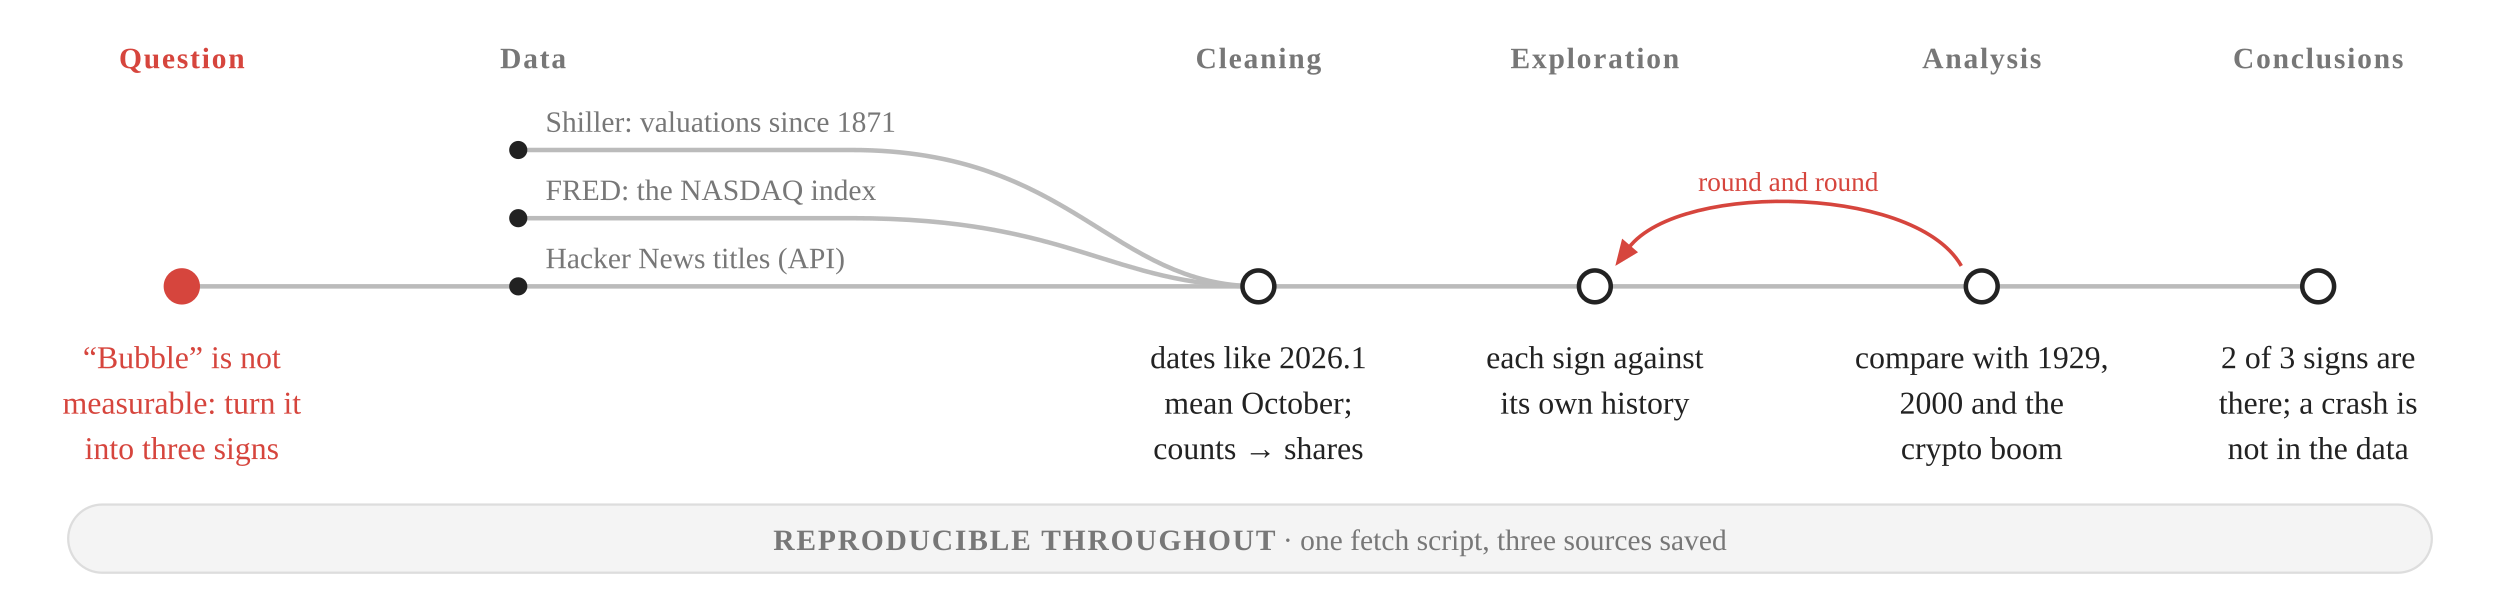
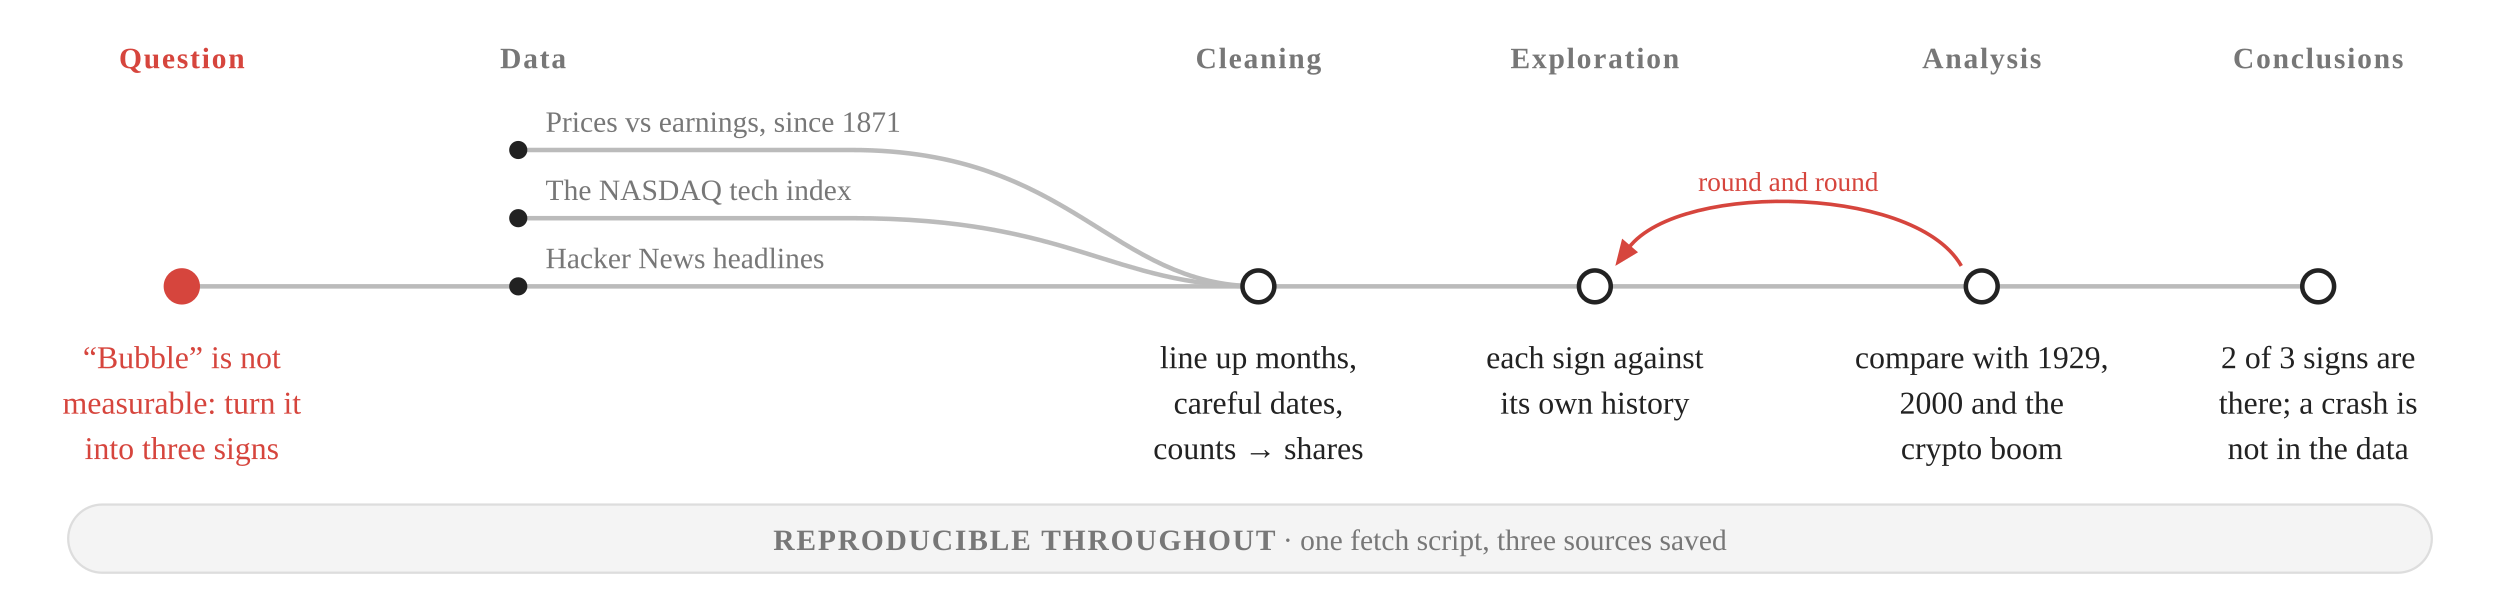
<svg xmlns="http://www.w3.org/2000/svg" class="lc" viewBox="0 0 1100 262" role="img">
  <style>
.lc text{font-family:var(--font-sans,'IBM Plex Sans',system-ui,sans-serif);fill:var(--c-text,#222)}
.lc .step{font-size:13px;font-weight:600;letter-spacing:.06em;text-transform:uppercase;fill:var(--c-muted,#777)}
.lc .note{font-size:14px}
.lc .src{font-size:13px;fill:var(--c-muted,#777)}
.lc text.hot{fill:var(--c-accent,#d6453d)}
.lc .line{stroke:var(--c-faint,#bbb);stroke-width:2;fill:none}
.lc .node{fill:var(--c-bg,#fff);stroke:var(--c-text,#222);stroke-width:2}
.lc .node.hot{fill:var(--c-accent,#d6453d);stroke:var(--c-accent,#d6453d)}
.lc .dot{fill:var(--c-text,#222)}
.lc .band{fill:var(--c-tint,#f4f4f4);stroke:var(--c-line,#ddd)}
.lc .bandtext{font-size:13px;fill:var(--c-muted,#777)}
.lc .bandtext tspan.head{font-weight:600;letter-spacing:.06em}
.lc .loop{stroke:var(--c-accent,#d6453d);stroke-width:1.6;fill:none}
.lc .looptip{fill:var(--c-accent,#d6453d)}
.lc text.loopnote{font-size:12px;fill:var(--c-accent,#d6453d)}
</style>
  <path class="line" d="M80,126 H1020" />
  <path class="line" d="M228.031,66 H374.583 C472.283,66 488.567,126 553.701,126" />
  <circle class="dot" cx="228.031" cy="66" r="4" />
-   <text class="src" x="240.031" y="58">Shiller: valuations since 1871</text>
+   <text class="src" x="240.031" y="58">Prices vs earnings, since 1871</text>
  <path class="line" d="M228.031,96 H374.583 C472.283,96 488.567,126 553.701,126" />
  <circle class="dot" cx="228.031" cy="96" r="4" />
-   <text class="src" x="240.031" y="88">FRED: the NASDAQ index</text>
+   <text class="src" x="240.031" y="88">The NASDAQ tech index</text>
  <circle class="dot" cx="228.031" cy="126" r="4" />
-   <text class="src" x="240.031" y="118">Hacker News titles (API)</text>
+   <text class="src" x="240.031" y="118">Hacker News headlines</text>
  <text class="step hot" x="80.0" y="30" text-anchor="middle">Question</text>
  <circle class="node hot" cx="80.0" cy="126" r="7" />
  <text class="note hot" x="80.0" y="162" text-anchor="middle">“Bubble” is not</text>
  <text class="note hot" x="80.0" y="182" text-anchor="middle">measurable: turn it</text>
  <text class="note hot" x="80.0" y="202" text-anchor="middle">into three signs</text>
  <text class="step" x="228.031" y="30" text-anchor="start" dx="-8">Data</text>
  <text class="step" x="553.701" y="30" text-anchor="middle">Cleaning</text>
  <circle class="node" cx="553.701" cy="126" r="7" />
-   <text class="note" x="553.701" y="162" text-anchor="middle">dates like 2026.1</text>
-   <text class="note" x="553.701" y="182" text-anchor="middle">mean October;</text>
+   <text class="note" x="553.701" y="162" text-anchor="middle">line up months,</text>
+   <text class="note" x="553.701" y="182" text-anchor="middle">careful dates,</text>
  <text class="note" x="553.701" y="202" text-anchor="middle">counts → shares</text>
  <text class="step" x="701.732" y="30" text-anchor="middle">Exploration</text>
  <circle class="node" cx="701.732" cy="126" r="7" />
  <text class="note" x="701.732" y="162" text-anchor="middle">each sign against</text>
  <text class="note" x="701.732" y="182" text-anchor="middle">its own history</text>
  <text class="step" x="871.969" y="30" text-anchor="middle">Analysis</text>
  <circle class="node" cx="871.969" cy="126" r="7" />
  <text class="note" x="871.969" y="162" text-anchor="middle">compare with 1929,</text>
  <text class="note" x="871.969" y="182" text-anchor="middle">2000 and the</text>
  <text class="note" x="871.969" y="202" text-anchor="middle">crypto boom</text>
  <text class="step" x="1020.0" y="30" text-anchor="middle">Conclusions</text>
  <circle class="node" cx="1020.0" cy="126" r="7" />
  <text class="note" x="1020.0" y="162" text-anchor="middle">2 of 3 signs are</text>
  <text class="note" x="1020.0" y="182" text-anchor="middle">there; a crash is</text>
  <text class="note" x="1020.0" y="202" text-anchor="middle">not in the data</text>
  <path class="loop" d="M862.969,117 C841.969,80 731.732,80 714.732,112" />
  <path class="looptip" d="M710.732,117 L720.732,111 L713.732,105 Z" />
  <text class="loopnote" x="786.85" y="84" text-anchor="middle">round and round</text>
  <rect class="band" x="30" y="222" width="1040" height="30" rx="15" />
  <text class="bandtext" x="550.0" y="242" text-anchor="middle">
    <tspan class="head">REPRODUCIBLE THROUGHOUT</tspan>  ·  one fetch script, three sources saved</text>
</svg>
